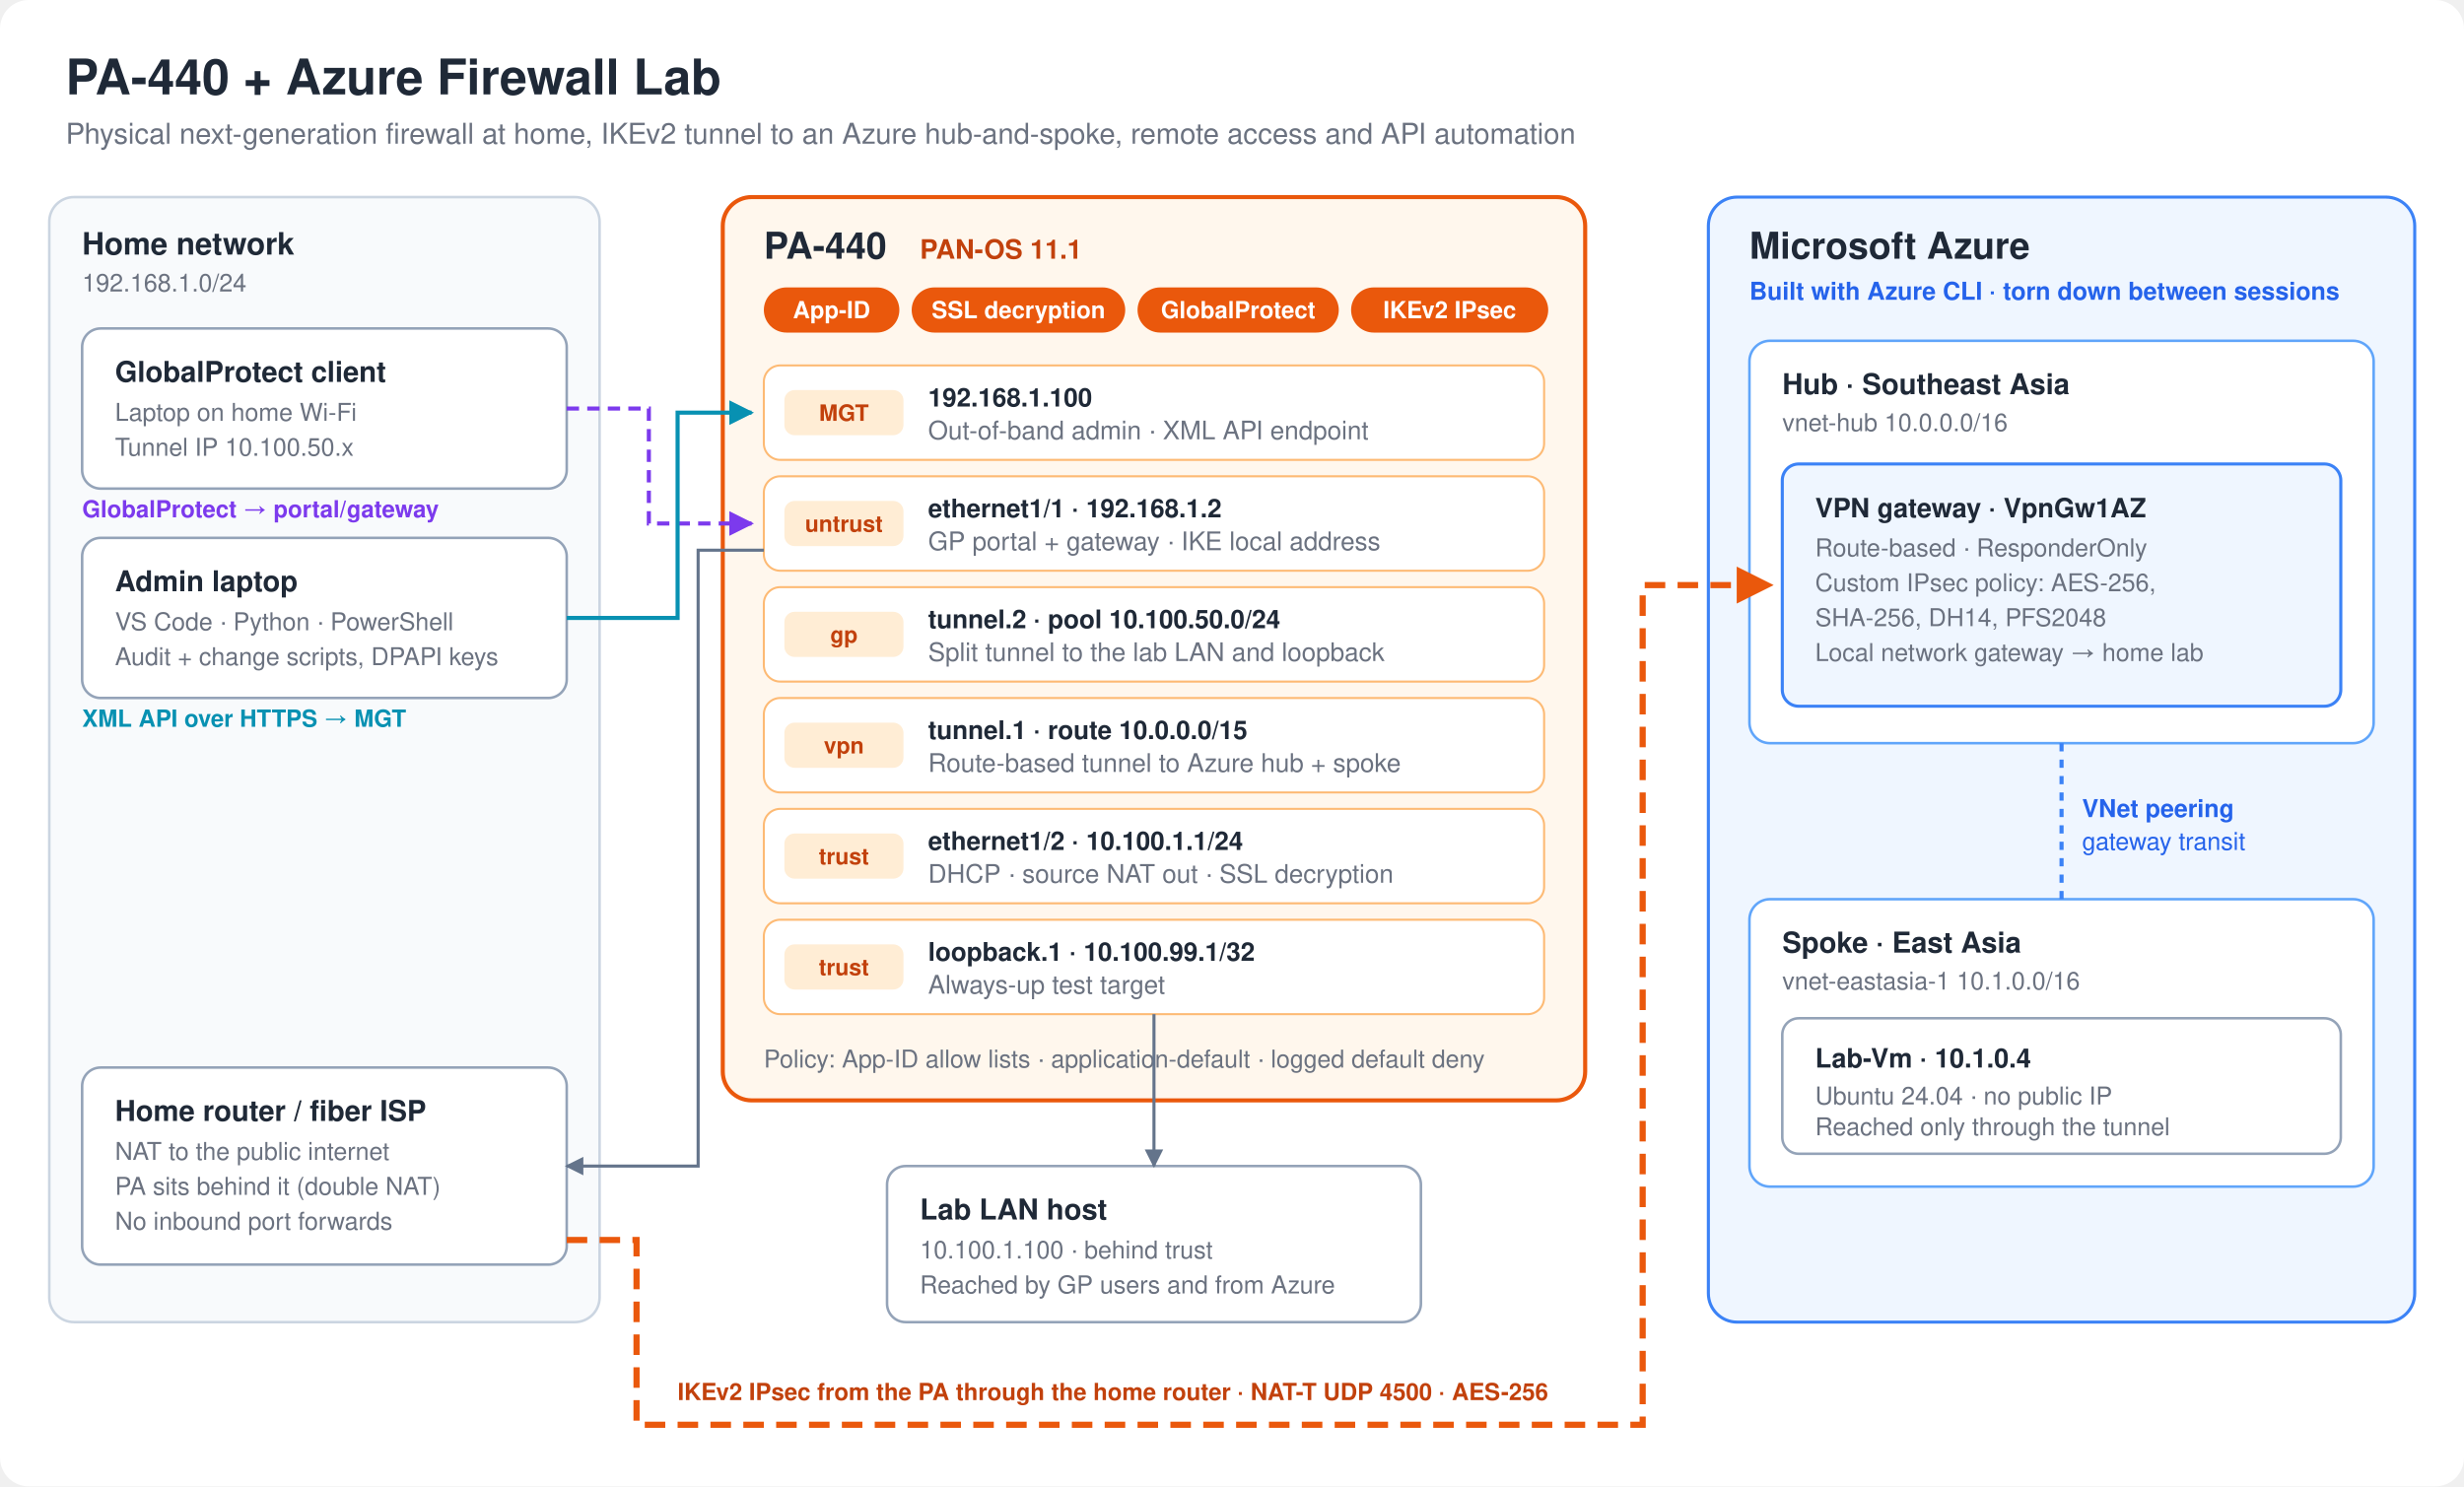
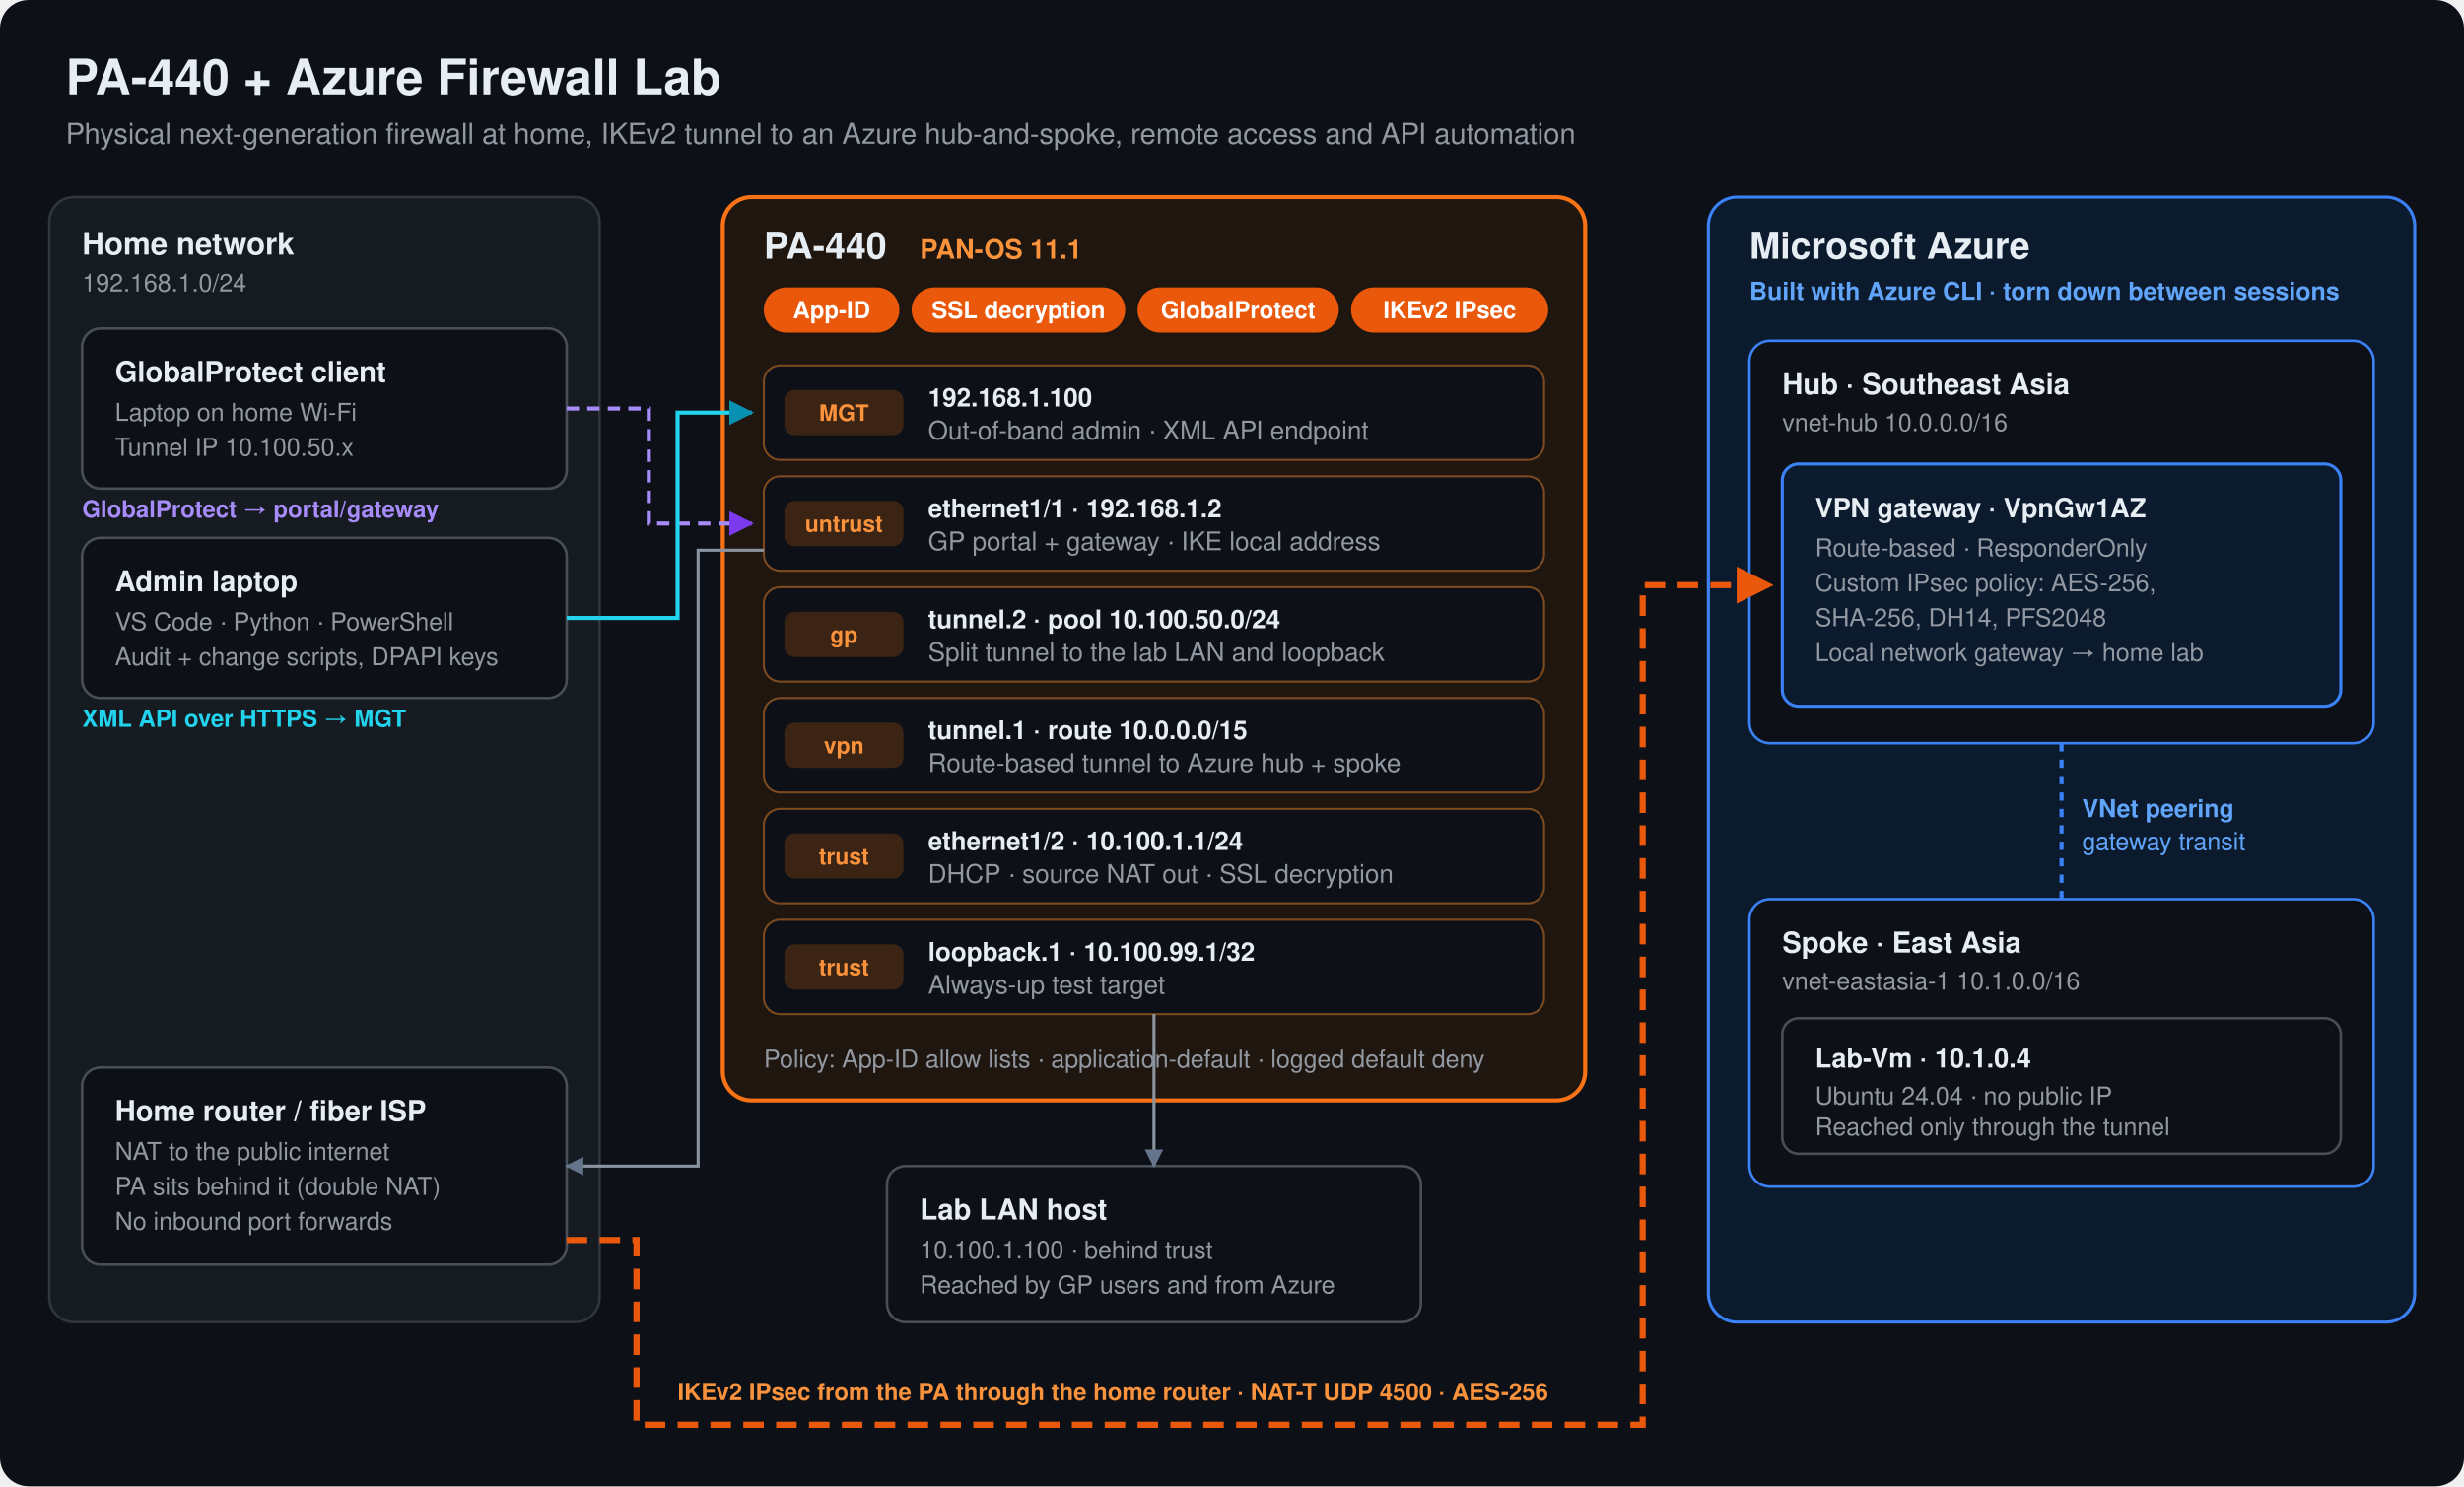
<svg xmlns="http://www.w3.org/2000/svg" viewBox="0 0 1200 724" width="1200" height="724" font-family="Segoe UI, Helvetica, Arial, sans-serif" role="img" aria-label="PA-440 and Azure firewall lab architecture">
  <style>
    .bg{fill:#ffffff}
    .ink{fill:#1f2937} .quiet{fill:#6b7280} .accent{fill:#c2410c}
    .panel{fill:#f8fafc;stroke:#cbd5e1;stroke-width:1.25}
    .box{fill:#ffffff;stroke:#94a3b8;stroke-width:1.25}
    .fw{fill:#fff7ed;stroke:#ea580c;stroke-width:2}
    .az{fill:#eff6ff;stroke:#3b82f6;stroke-width:1.5}
    .azbox{fill:#ffffff;stroke:#60a5fa;stroke-width:1.25}
    .row{fill:#ffffff;stroke:#fdba74;stroke-width:1}
    .chip{fill:#ea580c} .chiptxt{fill:#ffffff}
    .zone{fill:#ffedd5}
    .wire{stroke:#64748b;stroke-width:1.5;fill:none}
    .tunnel{stroke:#ea580c;stroke-width:3;fill:none;stroke-dasharray:10 6}
    .gp{stroke:#7c3aed;stroke-width:2;fill:none;stroke-dasharray:6 4}
    .api{stroke:#0891b2;stroke-width:2;fill:none}
    .peer{stroke:#3b82f6;stroke-width:2;fill:none;stroke-dasharray:4 4}
    .lbl-gp{fill:#7c3aed} .lbl-api{fill:#0891b2} .lbl-az{fill:#2563eb}
-     @media (prefers-color-scheme: dark){
+     
      .bg{fill:#0d1117}
      .ink{fill:#e6edf3} .quiet{fill:#9198a1} .accent{fill:#fb923c}
      .panel{fill:#161b22;stroke:#30363d}
      .box{fill:#0d1117;stroke:#484f58}
      .fw{fill:#1f1610;stroke:#f97316}
      .az{fill:#0c1a2e;stroke:#3b82f6}
      .azbox{fill:#0d1117;stroke:#3b82f6}
      .row{fill:#0d1117;stroke:#7c4a1e}
      .zone{fill:#3b2414}
      .wire{stroke:#8b949e}
      .lbl-gp{fill:#a78bfa} .lbl-api{fill:#22d3ee} .lbl-az{fill:#60a5fa}
      .gp{stroke:#a78bfa} .api{stroke:#22d3ee}
-     }
+     
  </style>
  <defs>
    <marker id="a-wire" viewBox="0 0 10 10" refX="9" refY="5" markerWidth="6" markerHeight="6" orient="auto-start-reverse">
      <path d="M0 0L10 5L0 10z" fill="#64748b" />
    </marker>
    <marker id="a-gp" viewBox="0 0 10 10" refX="9" refY="5" markerWidth="6" markerHeight="6" orient="auto-start-reverse">
      <path d="M0 0L10 5L0 10z" fill="#7c3aed" />
    </marker>
    <marker id="a-api" viewBox="0 0 10 10" refX="9" refY="5" markerWidth="6" markerHeight="6" orient="auto-start-reverse">
      <path d="M0 0L10 5L0 10z" fill="#0891b2" />
    </marker>
    <marker id="a-tun" viewBox="0 0 10 10" refX="9" refY="5" markerWidth="6" markerHeight="6" orient="auto-start-reverse">
      <path d="M0 0L10 5L0 10z" fill="#ea580c" />
    </marker>
  </defs>
  <rect class="bg" x="0" y="0" width="1200" height="724" rx="14" />
  <text class="ink" x="32" y="46" font-size="24" font-weight="700">PA-440 + Azure Firewall Lab</text>
  <text class="quiet" x="32" y="70" font-size="14">Physical next-generation firewall at home, IKEv2 tunnel to an Azure hub-and-spoke, remote access and API automation</text>
  <rect class="panel" x="24" y="96" width="268" height="548" rx="12" />
  <text class="ink" x="40" y="124" font-size="15" font-weight="700">Home network</text>
  <text class="quiet" x="40" y="142" font-size="12">192.168.1.0/24</text>
  <rect class="box" x="40" y="160" width="236" height="78" rx="9" />
  <text class="ink" x="56" y="186" font-size="14" font-weight="600">GlobalProtect client</text>
  <text class="quiet" x="56" y="205" font-size="12">Laptop on home Wi-Fi</text>
  <text class="quiet" x="56" y="222" font-size="12">Tunnel IP 10.100.50.x</text>
  <rect class="box" x="40" y="262" width="236" height="78" rx="9" />
  <text class="ink" x="56" y="288" font-size="14" font-weight="600">Admin laptop</text>
  <text class="quiet" x="56" y="307" font-size="12">VS Code · Python · PowerShell</text>
  <text class="quiet" x="56" y="324" font-size="12">Audit + change scripts, DPAPI keys</text>
  <rect class="box" x="40" y="520" width="236" height="96" rx="9" />
  <text class="ink" x="56" y="546" font-size="14" font-weight="600">Home router / fiber ISP</text>
  <text class="quiet" x="56" y="565" font-size="12">NAT to the public internet</text>
  <text class="quiet" x="56" y="582" font-size="12">PA sits behind it (double NAT)</text>
  <text class="quiet" x="56" y="599" font-size="12">No inbound port forwards</text>
  <rect class="fw" x="352" y="96" width="420" height="440" rx="14" />
  <text class="ink" x="372" y="126" font-size="18" font-weight="700">PA-440</text>
  <text class="accent" x="448" y="126" font-size="13" font-weight="600">PAN-OS 11.1</text>
  <g font-size="11.5" font-weight="600">
    <rect class="chip" x="372" y="140" width="66" height="22" rx="11" />
    <text class="chiptxt" x="405" y="155" text-anchor="middle">App-ID</text>
    <rect class="chip" x="444" y="140" width="104" height="22" rx="11" />
    <text class="chiptxt" x="496" y="155" text-anchor="middle">SSL decryption</text>
    <rect class="chip" x="554" y="140" width="98" height="22" rx="11" />
    <text class="chiptxt" x="603" y="155" text-anchor="middle">GlobalProtect</text>
    <rect class="chip" x="658" y="140" width="96" height="22" rx="11" />
    <text class="chiptxt" x="706" y="155" text-anchor="middle">IKEv2 IPsec</text>
  </g>
  <g font-size="12.5">
    <rect class="row" x="372" y="178" width="380" height="46" rx="8" />
    <rect class="zone" x="382" y="190" width="58" height="22" rx="5" />
    <text class="accent" x="411" y="205" text-anchor="middle" font-size="11" font-weight="700">MGT</text>
    <text class="ink" x="452" y="198" font-weight="600">192.168.1.100</text>
    <text class="quiet" x="452" y="214">Out-of-band admin · XML API endpoint</text>
    <rect class="row" x="372" y="232" width="380" height="46" rx="8" />
    <rect class="zone" x="382" y="244" width="58" height="22" rx="5" />
    <text class="accent" x="411" y="259" text-anchor="middle" font-size="11" font-weight="700">untrust</text>
    <text class="ink" x="452" y="252" font-weight="600">ethernet1/1 · 192.168.1.2</text>
    <text class="quiet" x="452" y="268">GP portal + gateway · IKE local address</text>
    <rect class="row" x="372" y="286" width="380" height="46" rx="8" />
    <rect class="zone" x="382" y="298" width="58" height="22" rx="5" />
    <text class="accent" x="411" y="313" text-anchor="middle" font-size="11" font-weight="700">gp</text>
    <text class="ink" x="452" y="306" font-weight="600">tunnel.2 · pool 10.100.50.0/24</text>
    <text class="quiet" x="452" y="322">Split tunnel to the lab LAN and loopback</text>
    <rect class="row" x="372" y="340" width="380" height="46" rx="8" />
    <rect class="zone" x="382" y="352" width="58" height="22" rx="5" />
    <text class="accent" x="411" y="367" text-anchor="middle" font-size="11" font-weight="700">vpn</text>
    <text class="ink" x="452" y="360" font-weight="600">tunnel.1 · route 10.0.0.0/15</text>
    <text class="quiet" x="452" y="376">Route-based tunnel to Azure hub + spoke</text>
    <rect class="row" x="372" y="394" width="380" height="46" rx="8" />
    <rect class="zone" x="382" y="406" width="58" height="22" rx="5" />
    <text class="accent" x="411" y="421" text-anchor="middle" font-size="11" font-weight="700">trust</text>
    <text class="ink" x="452" y="414" font-weight="600">ethernet1/2 · 10.100.1.1/24</text>
    <text class="quiet" x="452" y="430">DHCP · source NAT out · SSL decryption</text>
    <rect class="row" x="372" y="448" width="380" height="46" rx="8" />
    <rect class="zone" x="382" y="460" width="58" height="22" rx="5" />
    <text class="accent" x="411" y="475" text-anchor="middle" font-size="11" font-weight="700">trust</text>
    <text class="ink" x="452" y="468" font-weight="600">loopback.1 · 10.100.99.1/32</text>
    <text class="quiet" x="452" y="484">Always-up test target</text>
  </g>
  <text class="quiet" x="372" y="520" font-size="12">Policy: App-ID allow lists · application-default · logged default deny</text>
  <rect class="box" x="432" y="568" width="260" height="76" rx="9" />
  <text class="ink" x="448" y="594" font-size="14" font-weight="600">Lab LAN host</text>
  <text class="quiet" x="448" y="613" font-size="12">10.100.1.100 · behind trust</text>
  <text class="quiet" x="448" y="630" font-size="12">Reached by GP users and from Azure</text>
  <rect class="az" x="832" y="96" width="344" height="548" rx="14" />
  <text class="ink" x="852" y="126" font-size="18" font-weight="700">Microsoft Azure</text>
  <text class="lbl-az" x="852" y="146" font-size="12" font-weight="600">Built with Azure CLI · torn down between sessions</text>
  <rect class="azbox" x="852" y="166" width="304" height="196" rx="10" />
  <text class="ink" x="868" y="192" font-size="14" font-weight="600">Hub · Southeast Asia</text>
  <text class="quiet" x="868" y="210" font-size="12">vnet-hub 10.0.0.0/16</text>
  <rect class="az" x="868" y="226" width="272" height="118" rx="8" />
  <text class="ink" x="884" y="252" font-size="13" font-weight="600">VPN gateway · VpnGw1AZ</text>
  <text class="quiet" x="884" y="271" font-size="12">Route-based · ResponderOnly</text>
  <text class="quiet" x="884" y="288" font-size="12">Custom IPsec policy: AES-256,</text>
  <text class="quiet" x="884" y="305" font-size="12">SHA-256, DH14, PFS2048</text>
  <text class="quiet" x="884" y="322" font-size="12">Local network gateway → home lab</text>
  <rect class="azbox" x="852" y="438" width="304" height="140" rx="10" />
  <text class="ink" x="868" y="464" font-size="14" font-weight="600">Spoke · East Asia</text>
  <text class="quiet" x="868" y="482" font-size="12">vnet-eastasia-1 10.1.0.0/16</text>
  <rect class="box" x="868" y="496" width="272" height="66" rx="8" />
  <text class="ink" x="884" y="520" font-size="13" font-weight="600">Lab-Vm · 10.1.0.4</text>
  <text class="quiet" x="884" y="538" font-size="12">Ubuntu 24.04 · no public IP</text>
  <text class="quiet" x="884" y="553" font-size="12">Reached only through the tunnel</text>
  <path class="peer" d="M1004 362 V438" />
  <text class="lbl-az" x="1014" y="398" font-size="12" font-weight="600">VNet peering</text>
  <text class="lbl-az" x="1014" y="414" font-size="12">gateway transit</text>
  <path class="gp" d="M276 199 H316 V255 H366" marker-end="url(#a-gp)" />
  <path class="api" d="M276 301 H330 V201 H366" marker-end="url(#a-api)" />
  <path class="wire" d="M372 268 H340 V568 H276" marker-end="url(#a-wire)" />
  <path class="wire" d="M562 494 V568" marker-end="url(#a-wire)" />
  <path class="tunnel" d="M276 604 H310 V694 H800 V285 H862" marker-end="url(#a-tun)" />
  <g font-size="11.5" font-weight="600">
    <text class="lbl-gp" x="40" y="252">GlobalProtect → portal/gateway</text>
    <text class="lbl-api" x="40" y="354">XML API over HTTPS → MGT</text>
    <text class="accent" x="330" y="682">IKEv2 IPsec from the PA through the home router · NAT-T UDP 4500 · AES-256</text>
  </g>
</svg>
